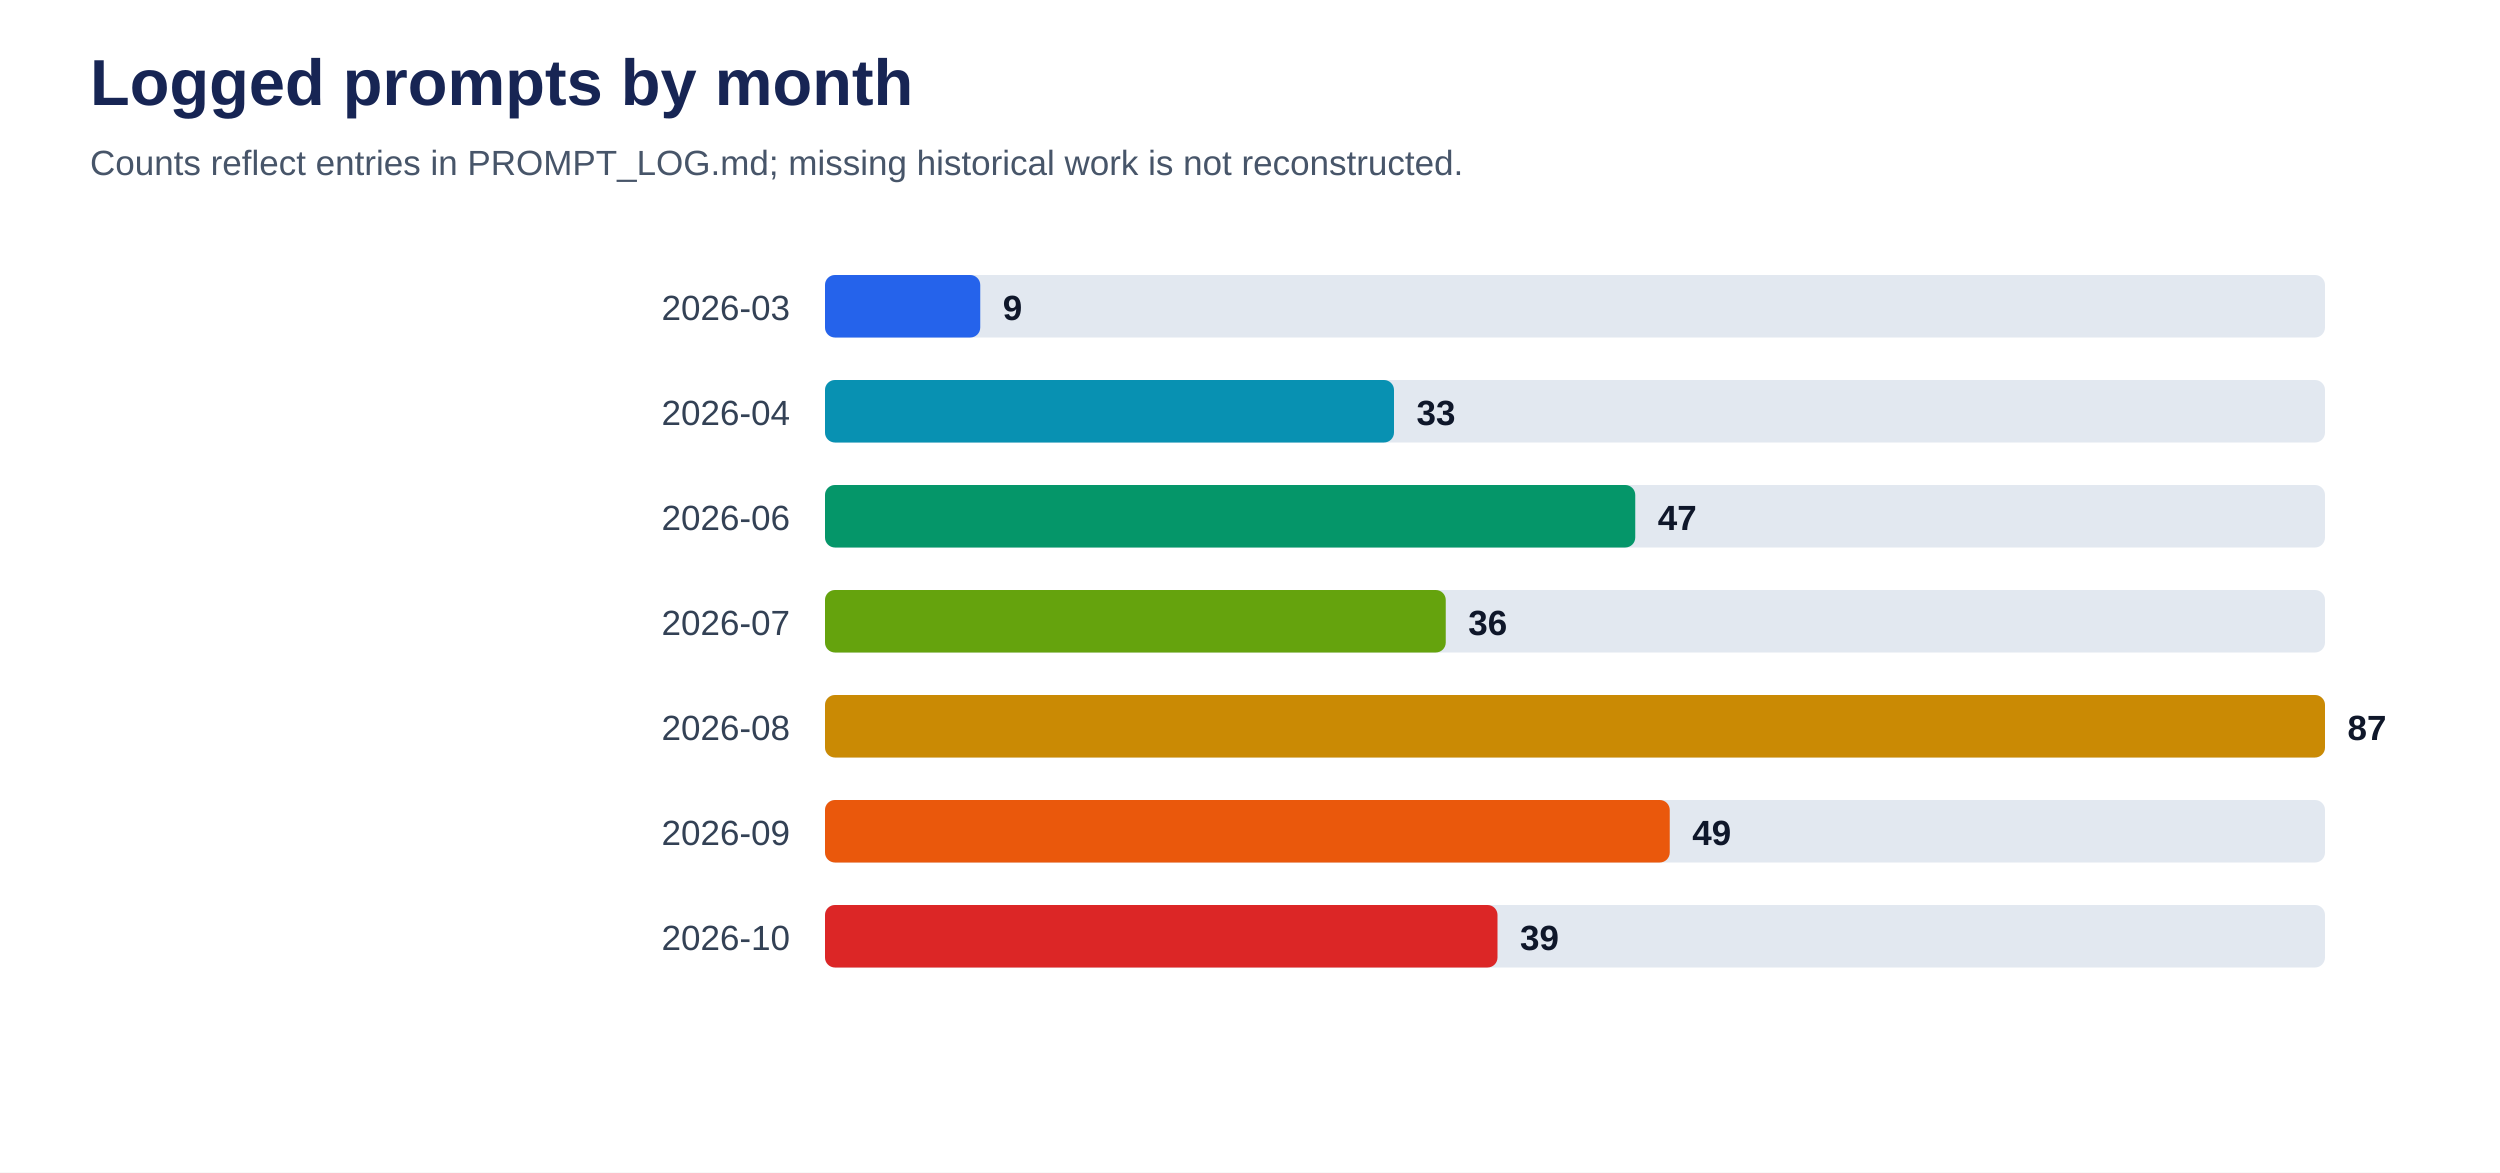
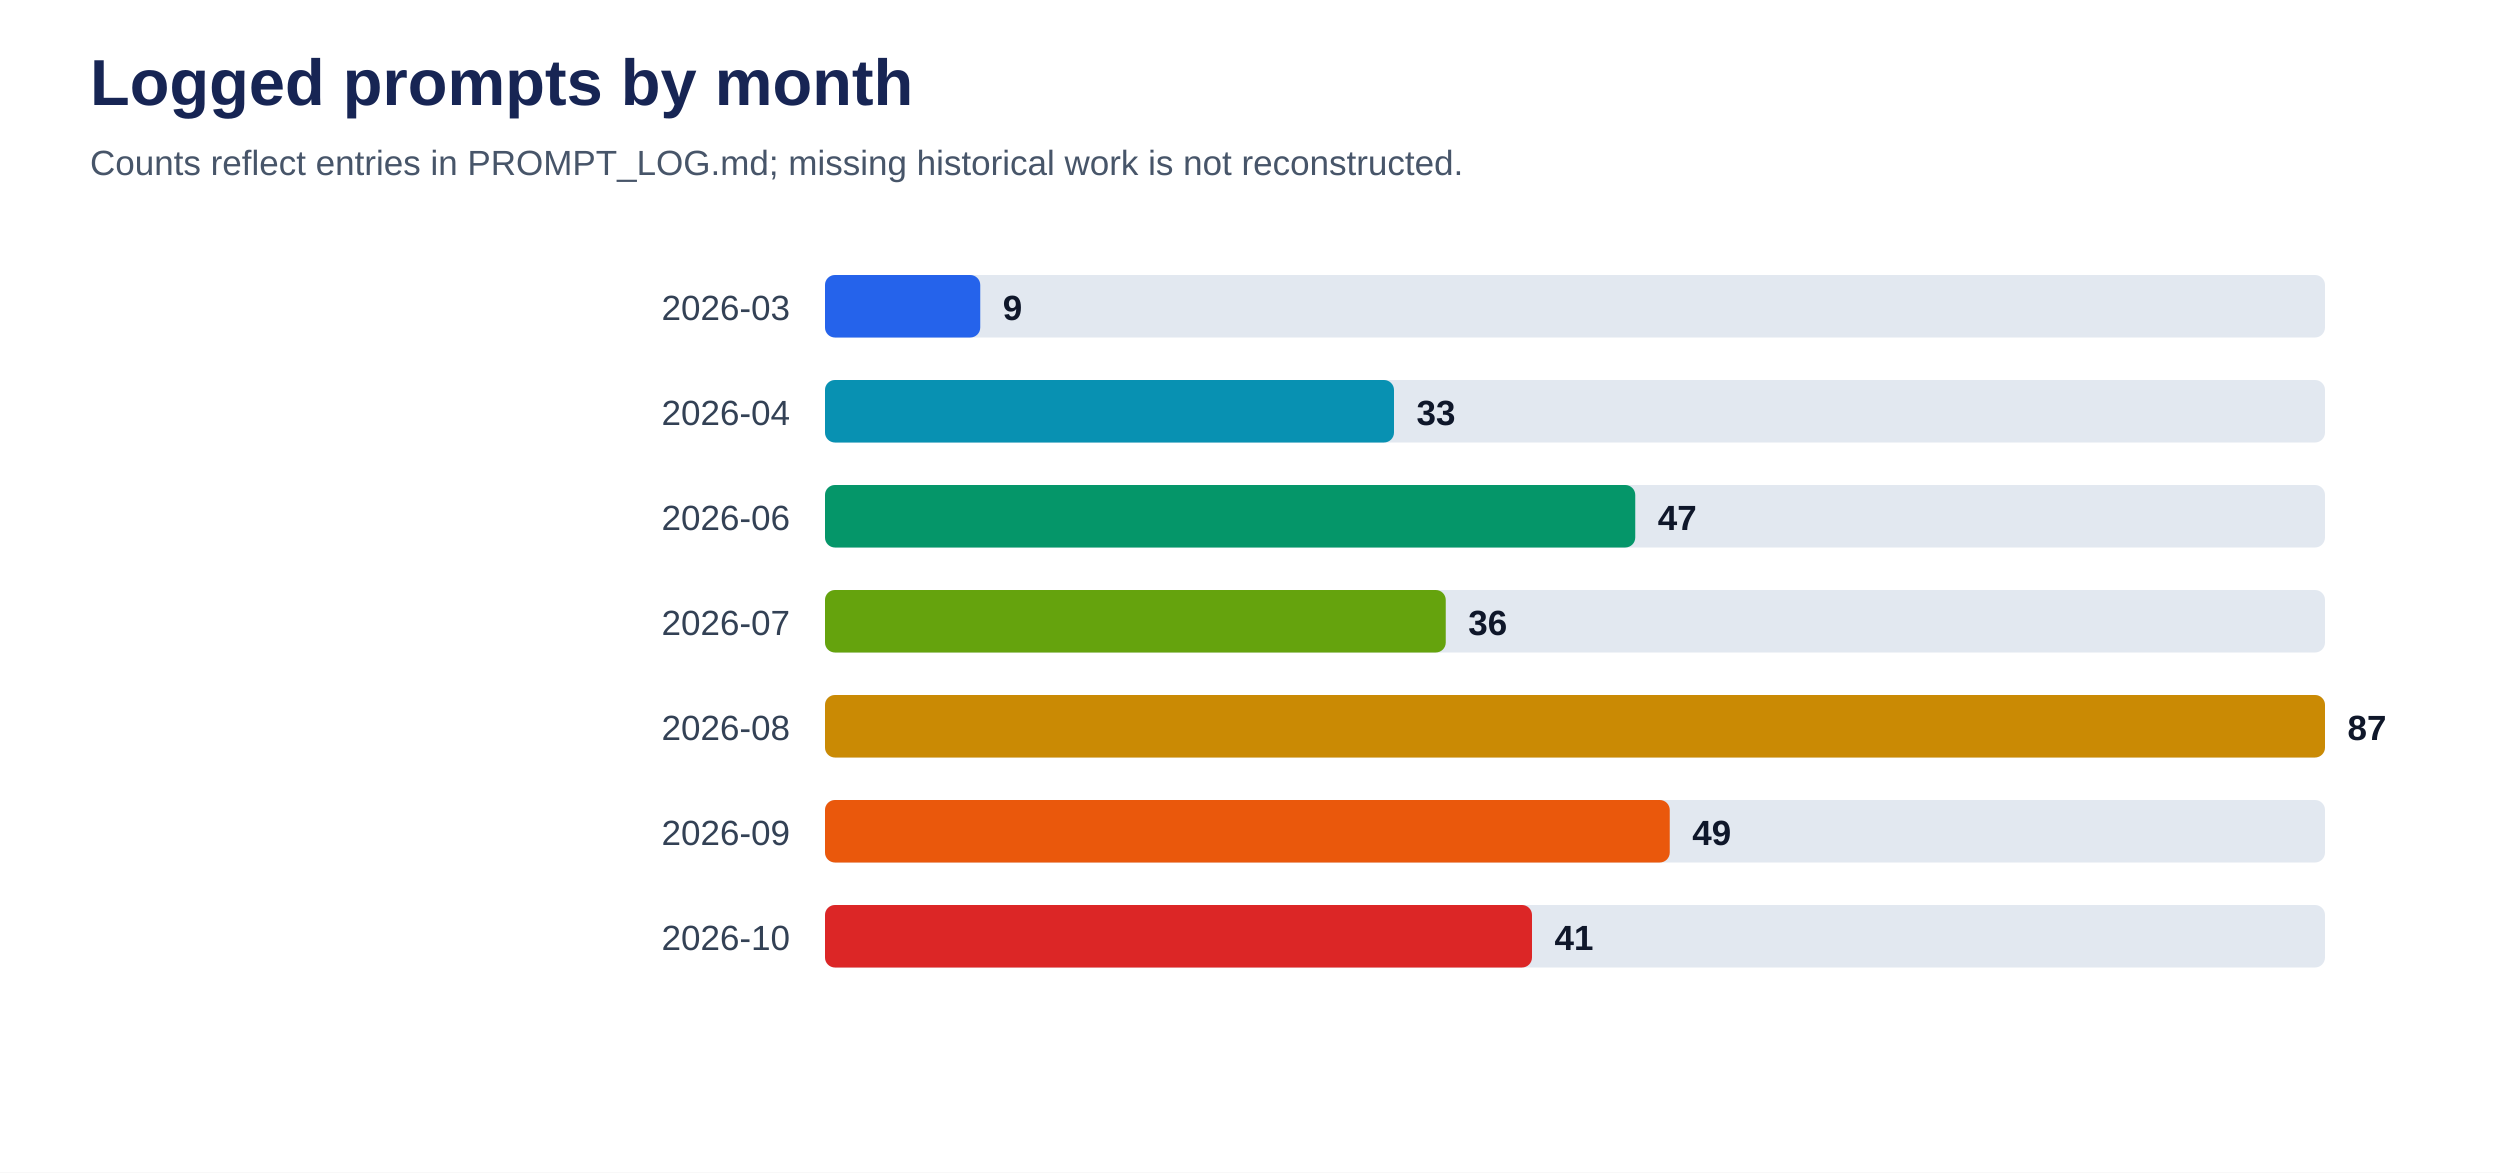
<svg xmlns="http://www.w3.org/2000/svg" viewBox="0 0 1000 469" role="img" aria-labelledby="title desc">
  <rect width="100%" height="100%" fill="#ffffff" />
  <text x="36" y="42" font-family="Arial, sans-serif" font-size="26" font-weight="700" fill="#172554">Logged prompts by month</text>
  <text x="36" y="70" font-family="Arial, sans-serif" font-size="14" fill="#475569">Counts reflect entries in PROMPT_LOG.md; missing historical work is not reconstructed.</text>
  <text x="316" y="128" text-anchor="end" font-family="Arial, sans-serif" font-size="14" fill="#334155">2026-03</text>
  <rect x="330" y="110" width="600" height="25" rx="4" fill="#e2e8f0" />
  <rect x="330" y="110" width="62.1" height="25" rx="4" fill="#2563eb" />
  <text x="401.1" y="128" font-family="Arial, sans-serif" font-size="14" font-weight="700" fill="#0f172a">9</text>
  <text x="316" y="170" text-anchor="end" font-family="Arial, sans-serif" font-size="14" fill="#334155">2026-04</text>
  <rect x="330" y="152" width="600" height="25" rx="4" fill="#e2e8f0" />
  <rect x="330" y="152" width="227.6" height="25" rx="4" fill="#0891b2" />
  <text x="566.6" y="170" font-family="Arial, sans-serif" font-size="14" font-weight="700" fill="#0f172a">33</text>
  <text x="316" y="212" text-anchor="end" font-family="Arial, sans-serif" font-size="14" fill="#334155">2026-06</text>
  <rect x="330" y="194" width="600" height="25" rx="4" fill="#e2e8f0" />
  <rect x="330" y="194" width="324.1" height="25" rx="4" fill="#059669" />
  <text x="663.1" y="212" font-family="Arial, sans-serif" font-size="14" font-weight="700" fill="#0f172a">47</text>
  <text x="316" y="254" text-anchor="end" font-family="Arial, sans-serif" font-size="14" fill="#334155">2026-07</text>
  <rect x="330" y="236" width="600" height="25" rx="4" fill="#e2e8f0" />
  <rect x="330" y="236" width="248.3" height="25" rx="4" fill="#65a30d" />
  <text x="587.3" y="254" font-family="Arial, sans-serif" font-size="14" font-weight="700" fill="#0f172a">36</text>
  <text x="316" y="296" text-anchor="end" font-family="Arial, sans-serif" font-size="14" fill="#334155">2026-08</text>
  <rect x="330" y="278" width="600" height="25" rx="4" fill="#e2e8f0" />
  <rect x="330" y="278" width="600.0" height="25" rx="4" fill="#ca8a04" />
  <text x="939.0" y="296" font-family="Arial, sans-serif" font-size="14" font-weight="700" fill="#0f172a">87</text>
  <text x="316" y="338" text-anchor="end" font-family="Arial, sans-serif" font-size="14" fill="#334155">2026-09</text>
  <rect x="330" y="320" width="600" height="25" rx="4" fill="#e2e8f0" />
  <rect x="330" y="320" width="337.9" height="25" rx="4" fill="#ea580c" />
  <text x="676.9" y="338" font-family="Arial, sans-serif" font-size="14" font-weight="700" fill="#0f172a">49</text>
  <text x="316" y="380" text-anchor="end" font-family="Arial, sans-serif" font-size="14" fill="#334155">2026-10</text>
  <rect x="330" y="362" width="600" height="25" rx="4" fill="#e2e8f0" />
-   <rect x="330" y="362" width="269.0" height="25" rx="4" fill="#dc2626" />
-   <text x="608.0" y="380" font-family="Arial, sans-serif" font-size="14" font-weight="700" fill="#0f172a">39</text>
+   <rect x="330" y="362" width="282.8" height="25" rx="4" fill="#dc2626" />
+   <text x="621.8" y="380" font-family="Arial, sans-serif" font-size="14" font-weight="700" fill="#0f172a">41</text>
</svg>
